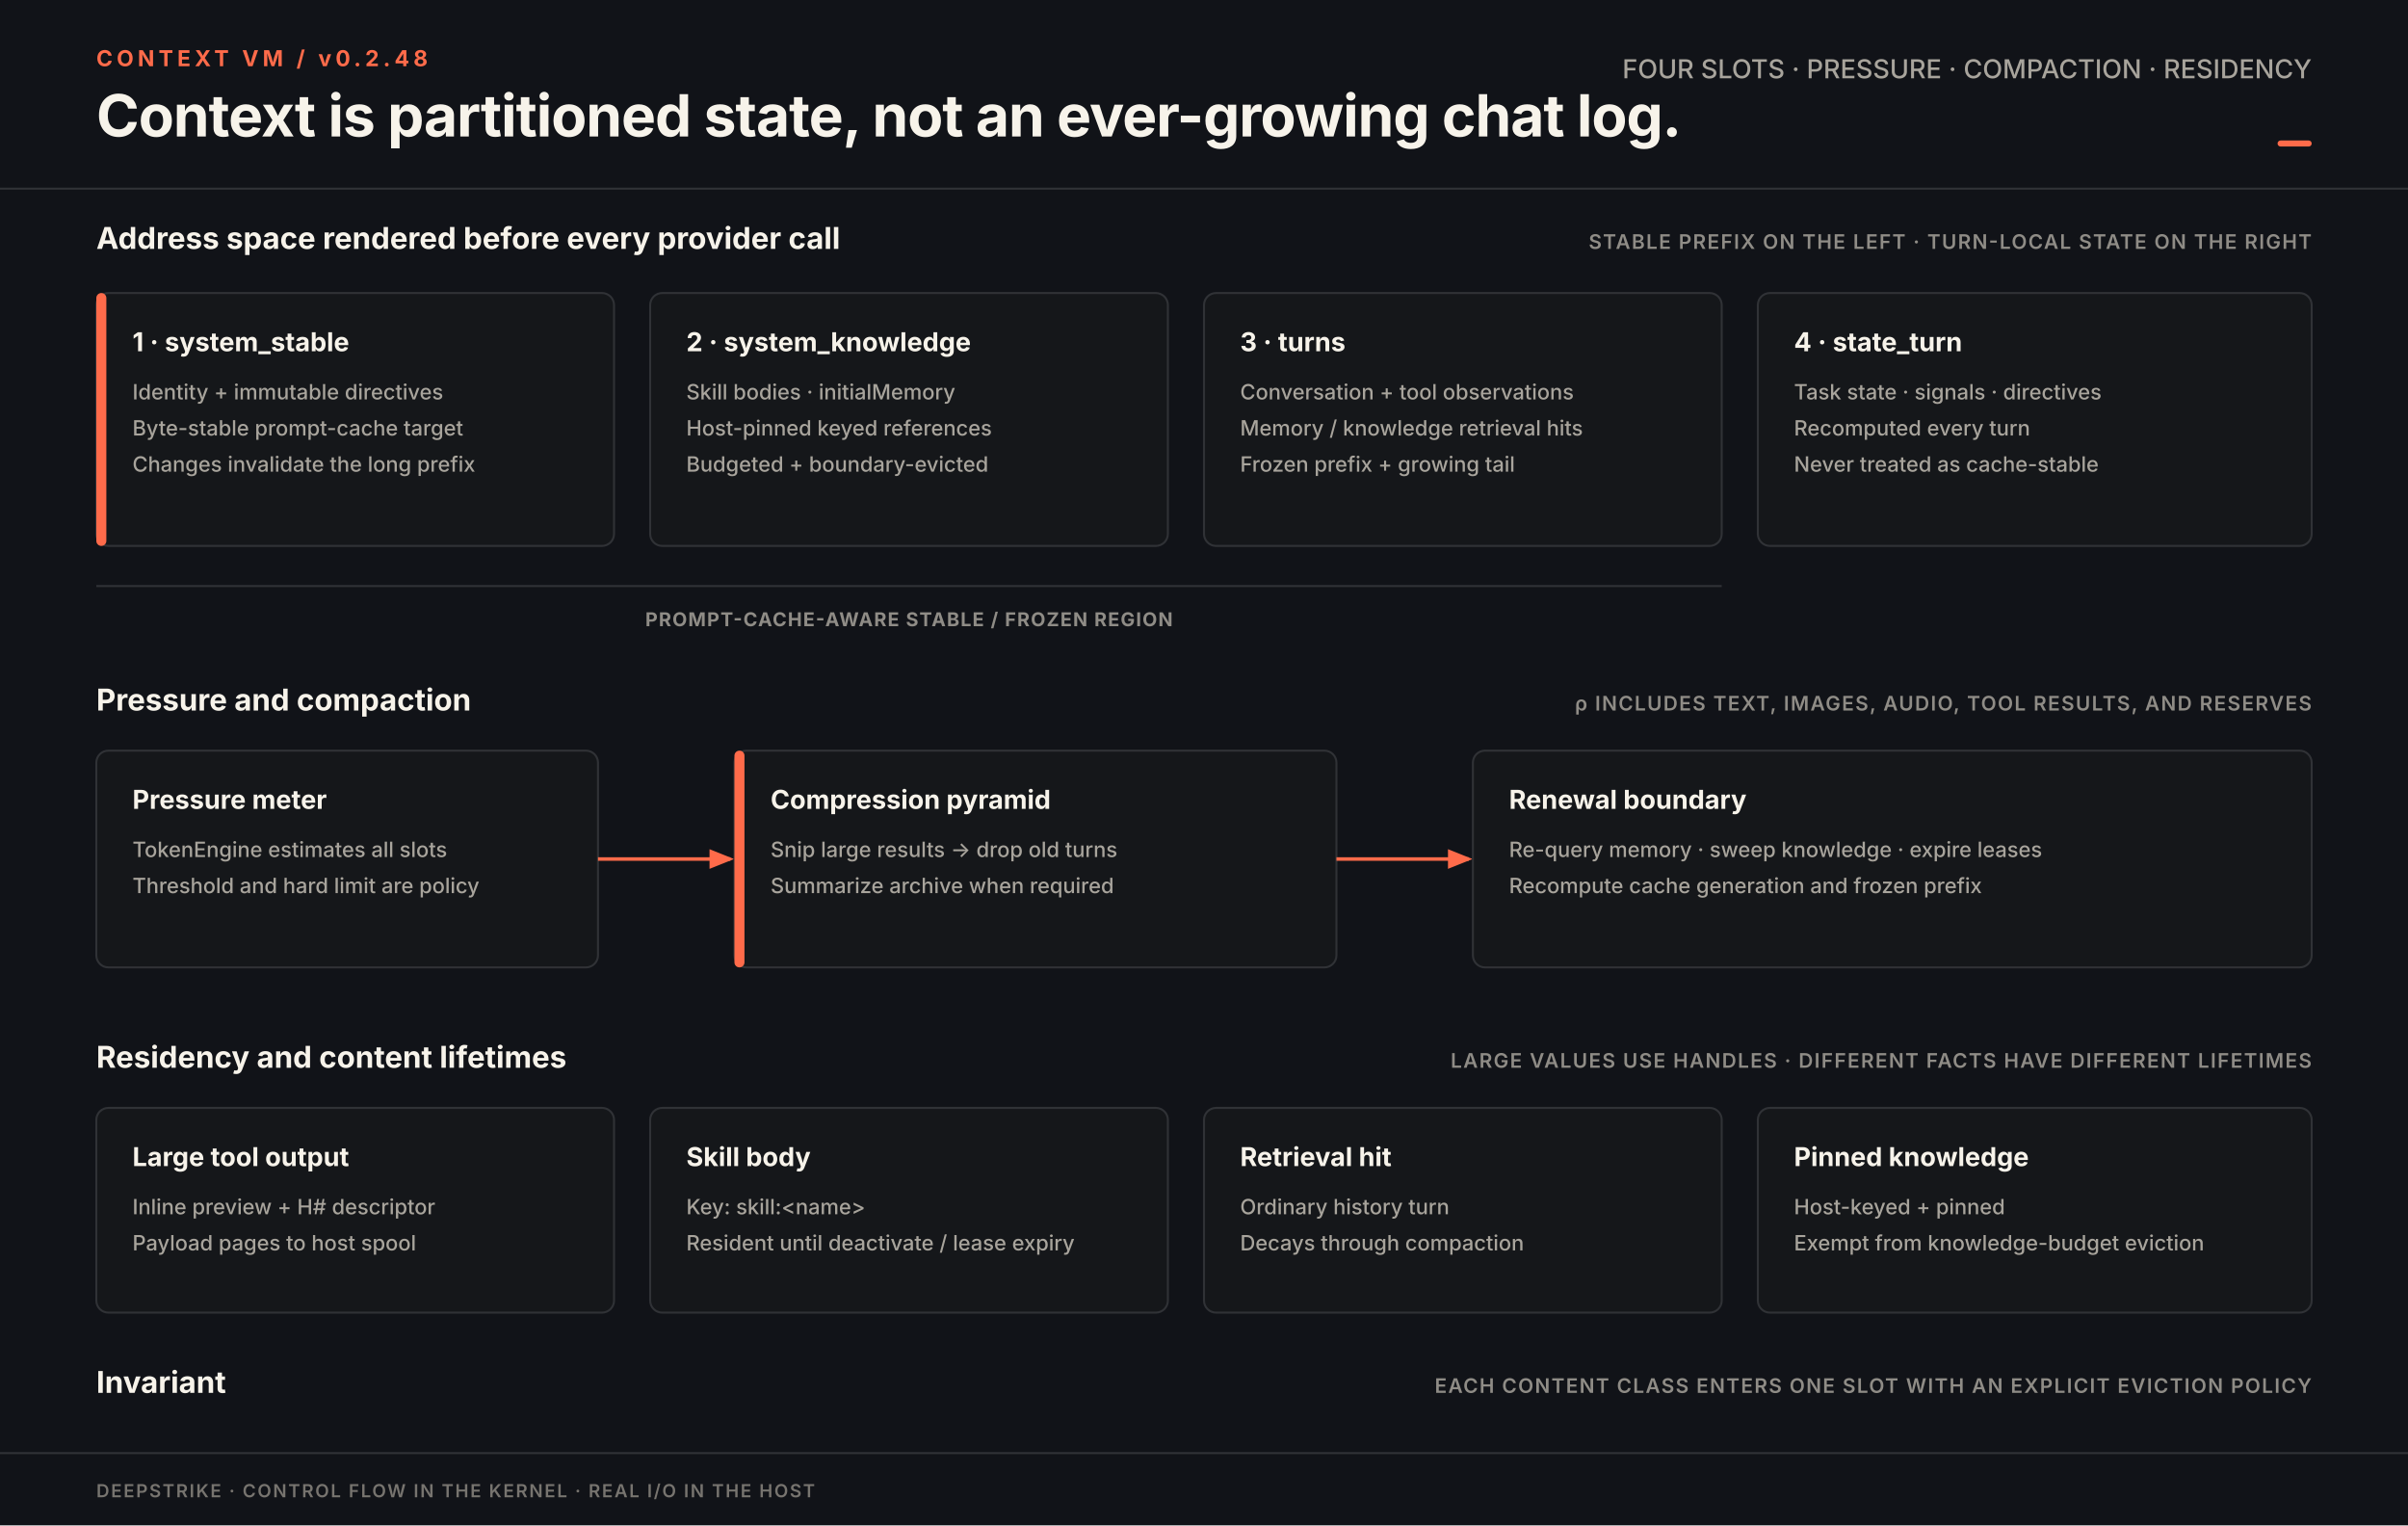
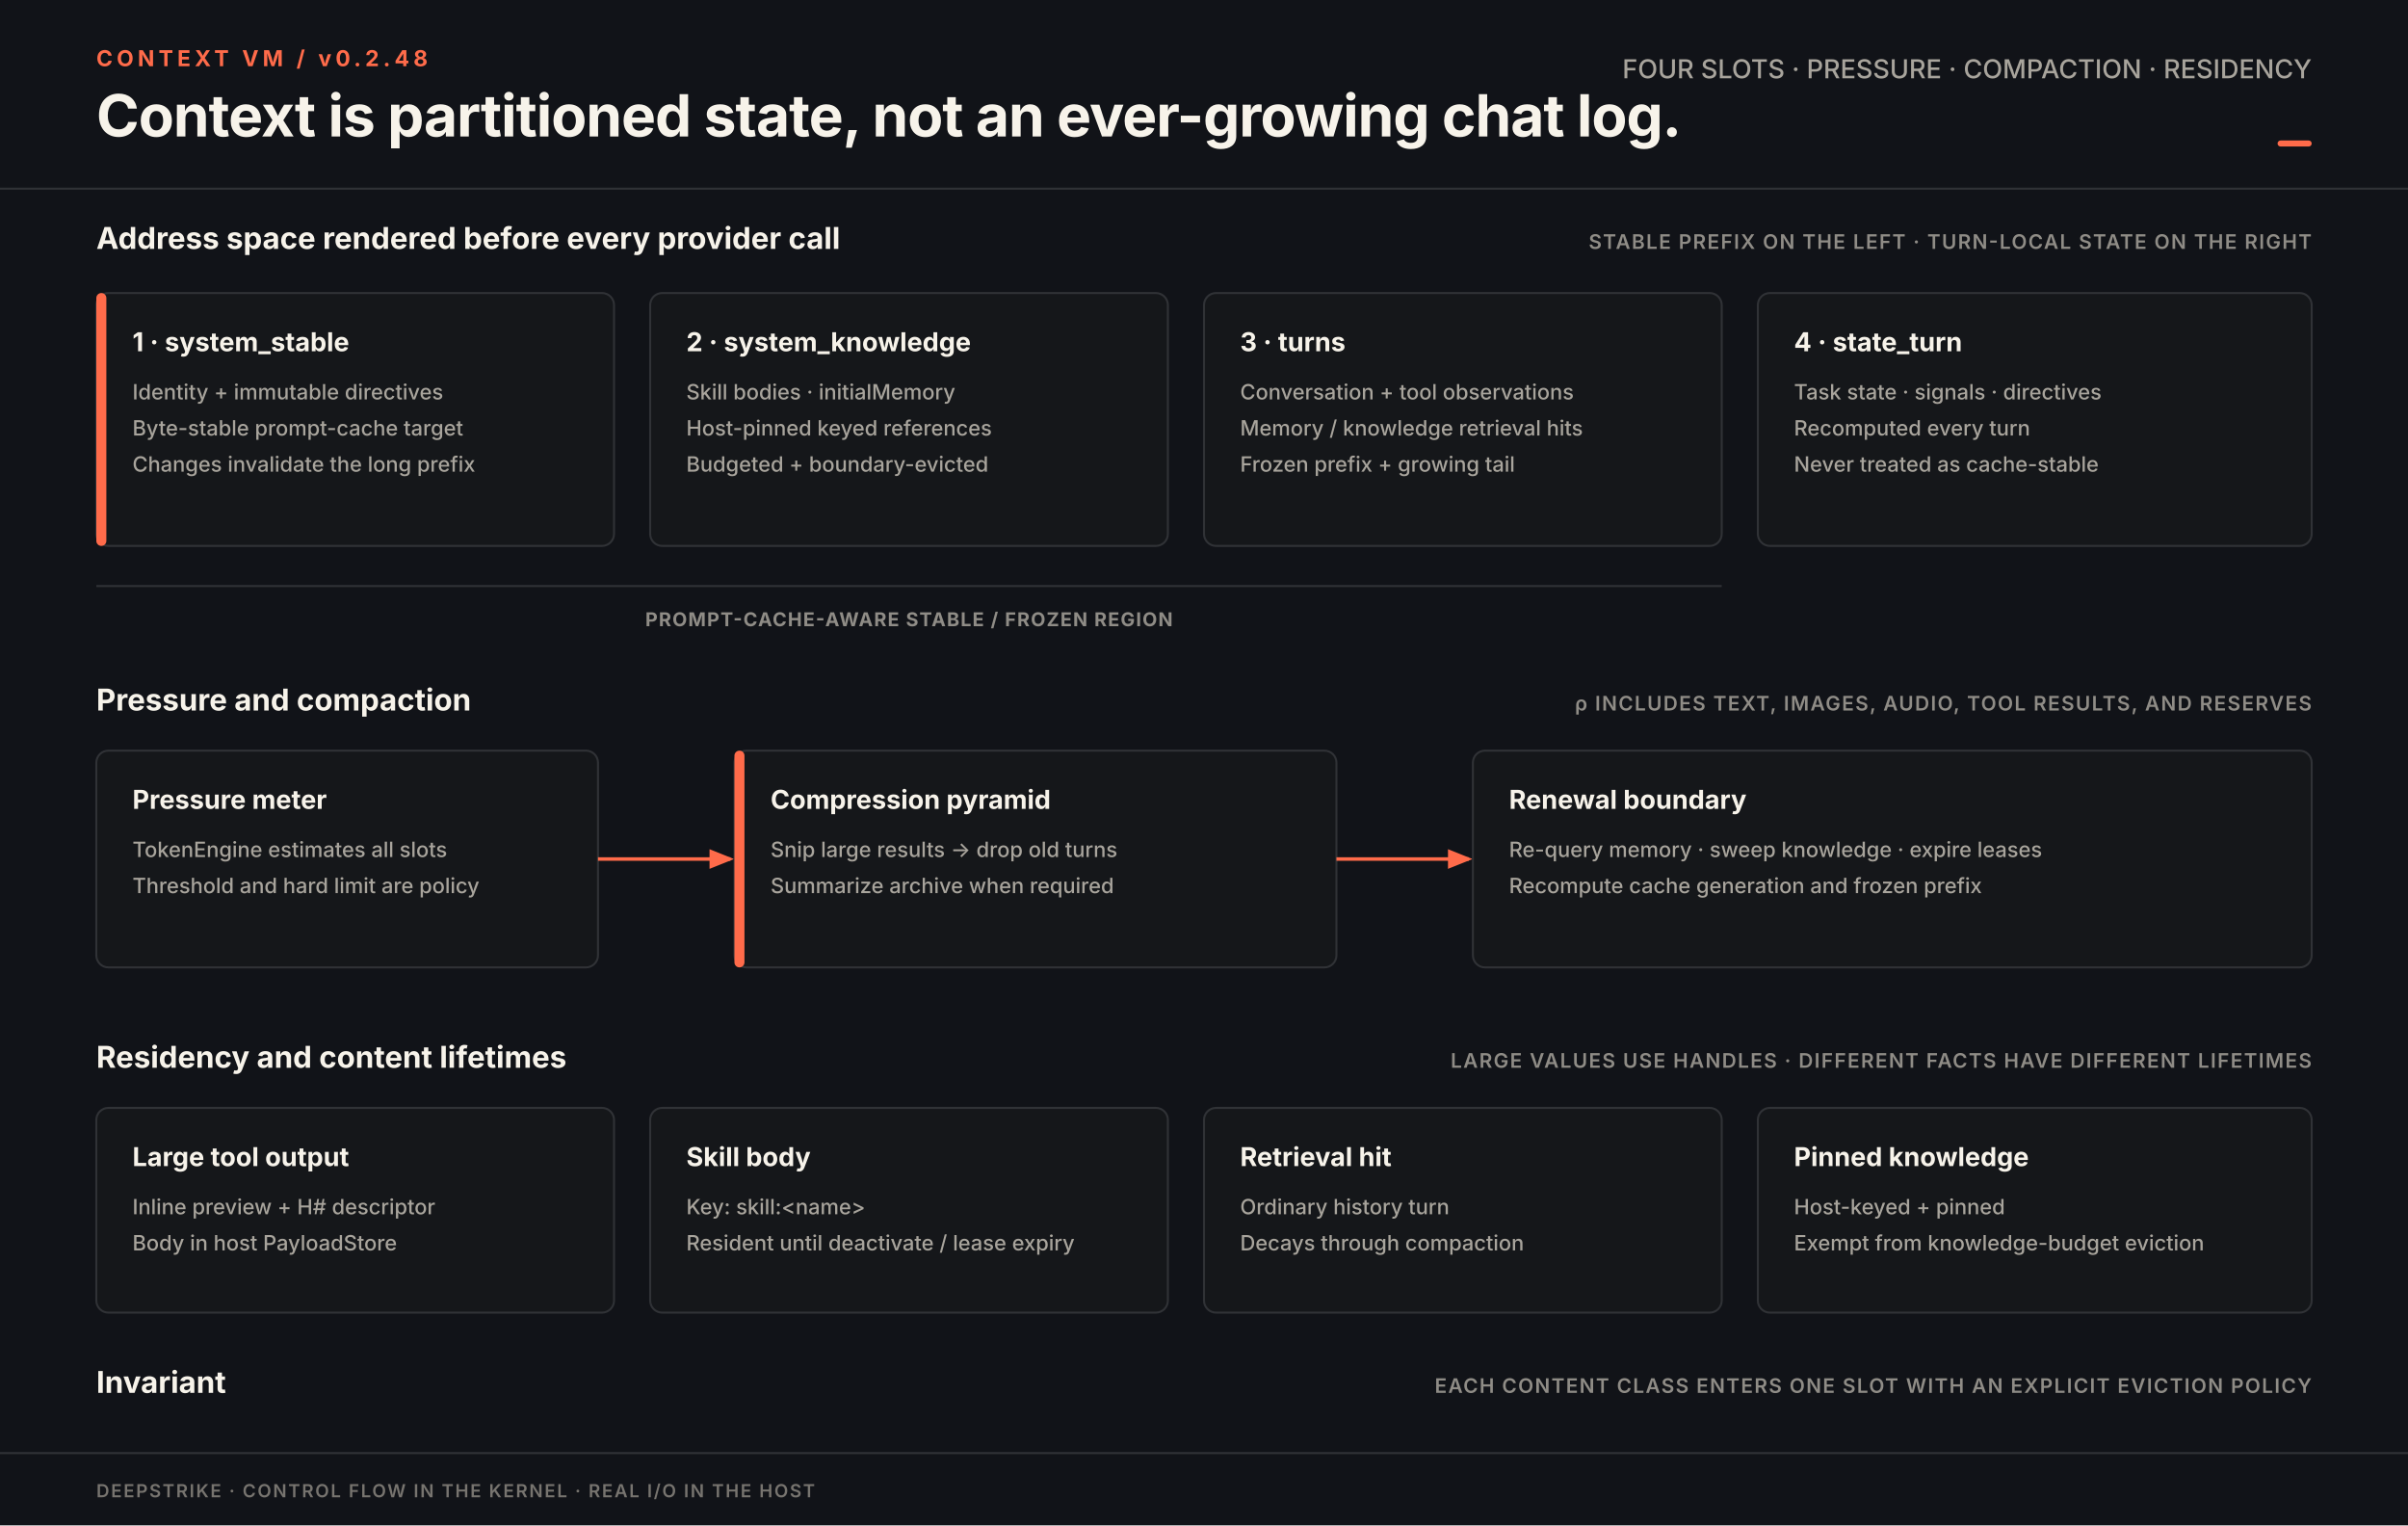
<svg xmlns="http://www.w3.org/2000/svg" viewBox="0 0 1200 760" role="img" aria-labelledby="title desc">
  <defs>
    <marker id="arrow-ivory" viewBox="0 0 10 10" refX="8.5" refY="5" markerWidth="7" markerHeight="7" orient="auto">
      <path d="M0 1 10 5 0 9Z" fill="#F7F3EA" />
    </marker>
    <marker id="arrow-coral" viewBox="0 0 10 10" refX="8.5" refY="5" markerWidth="7" markerHeight="7" orient="auto">
      <path d="M0 1 10 5 0 9Z" fill="#FF6B4A" />
    </marker>
    <style>
      text { font-family: Inter, ui-sans-serif, system-ui, -apple-system, "Segoe UI", "Noto Sans CJK SC", sans-serif; }
      .eyebrow { fill:#FF6B4A; font-size:11px; font-weight:700; letter-spacing:2px; }
      .title { fill:#F7F3EA; font-size:29px; font-weight:700; letter-spacing:-.45px; }
      .subtitle { fill:#A8A49C; font-size:13px; font-weight:450; }
      .section-title { fill:#F7F3EA; font-size:15px; font-weight:700; }
      .section-note { fill:#8F8C86; font-size:10px; font-weight:600; letter-spacing:.65px; }
      .card-title { fill:#F7F3EA; font-size:13px; font-weight:650; }
      .card-text { fill:#A8A49C; font-size:10.5px; font-weight:450; }
      .body { fill:#A8A49C; font-size:11px; font-weight:450; }
      .label { fill:#F7F3EA; font-size:11px; font-weight:650; }
      .micro { fill:#8F8C86; font-size:9.5px; font-weight:650; letter-spacing:.55px; }
      .pill-text { fill:#111318; font-size:9px; font-weight:750; letter-spacing:.5px; }
      .footer { fill:#77746F; font-size:9px; font-weight:600; letter-spacing:.8px; }
      .panel { fill:#15171A; stroke:#303236; stroke-width:1; }
      .panel-strong { fill:#191A1D; stroke:#F7F3EA; stroke-width:1.15; }
      .kernel { fill:#0D0F11; stroke:#3B3D41; stroke-width:1.2; }
      .soft { fill:#121316; stroke:#26282C; stroke-width:1; }
      .accent-fill { fill:#FF6B4A; }
      .pill.coral { fill:#FF6B4A; }
      .pill.ivory { fill:#F7F3EA; }
      .pill.muted { fill:#8F8C86; }
      .rule { fill:none; stroke:#303236; stroke-width:1; }
      .rule-coral { fill:none; stroke:#FF6B4A; stroke-width:1.2; }
      .flow { fill:none; stroke:#F7F3EA; stroke-width:1.45; marker-end:url(#arrow-ivory); }
      .flow-coral { stroke:#FF6B4A; stroke-width:1.75; marker-end:url(#arrow-coral); }
      .flow-dash { stroke-dasharray:5 5; }
    </style>
  </defs>
  <rect width="1200" height="760" fill="#111318" />
  <path d="M0 94H1200M0 724H1200" class="rule" />
  <text x="48" y="33" class="eyebrow" text-anchor="start">CONTEXT VM / v0.2.48</text>
  <text x="48" y="68" class="title" text-anchor="start">Context is partitioned state, not an ever-growing chat log.</text>
  <text x="1152" y="39" class="subtitle" text-anchor="end">FOUR SLOTS · PRESSURE · COMPACTION · RESIDENCY</text>
  <rect x="1135" y="70" width="17" height="3" rx="1.5" class="accent-fill" />
  <text x="48" y="124" class="section-title" text-anchor="start">Address space rendered before every provider call</text>
  <text x="1152" y="124" class="section-note" text-anchor="end">STABLE PREFIX ON THE LEFT · TURN-LOCAL STATE ON THE RIGHT</text>
  <g>
    <rect x="48" y="146" width="258" height="126" rx="6" class="panel" />
    <rect x="48" y="146" width="5" height="126" rx="2.5" class="accent-fill" />
    <text x="66" y="175" class="card-title" text-anchor="start">1 · system_stable</text>
    <text x="66" y="199" class="card-text" text-anchor="start">Identity + immutable directives</text>
    <text x="66" y="217" class="card-text" text-anchor="start">Byte-stable prompt-cache target</text>
    <text x="66" y="235" class="card-text" text-anchor="start">Changes invalidate the long prefix</text>
  </g>
  <g>
    <rect x="324" y="146" width="258" height="126" rx="6" class="panel" />
    <text x="342" y="175" class="card-title" text-anchor="start">2 · system_knowledge</text>
    <text x="342" y="199" class="card-text" text-anchor="start">Skill bodies · initialMemory</text>
    <text x="342" y="217" class="card-text" text-anchor="start">Host-pinned keyed references</text>
    <text x="342" y="235" class="card-text" text-anchor="start">Budgeted + boundary-evicted</text>
  </g>
  <g>
    <rect x="600" y="146" width="258" height="126" rx="6" class="panel" />
    <text x="618" y="175" class="card-title" text-anchor="start">3 · turns</text>
    <text x="618" y="199" class="card-text" text-anchor="start">Conversation + tool observations</text>
    <text x="618" y="217" class="card-text" text-anchor="start">Memory / knowledge retrieval hits</text>
    <text x="618" y="235" class="card-text" text-anchor="start">Frozen prefix + growing tail</text>
  </g>
  <g>
    <rect x="876" y="146" width="276" height="126" rx="6" class="panel" />
    <text x="894" y="175" class="card-title" text-anchor="start">4 · state_turn</text>
    <text x="894" y="199" class="card-text" text-anchor="start">Task state · signals · directives</text>
    <text x="894" y="217" class="card-text" text-anchor="start">Recomputed every turn</text>
    <text x="894" y="235" class="card-text" text-anchor="start">Never treated as cache-stable</text>
  </g>
  <path d="M48 292H858" class="rule" />
  <text x="453" y="312" class="micro" text-anchor="middle">PROMPT-CACHE-AWARE STABLE / FROZEN REGION</text>
  <text x="48" y="354" class="section-title" text-anchor="start">Pressure and compaction</text>
  <text x="1152" y="354" class="section-note" text-anchor="end">ρ INCLUDES TEXT, IMAGES, AUDIO, TOOL RESULTS, AND RESERVES</text>
  <g>
    <rect x="48" y="374" width="250" height="108" rx="6" class="panel" />
    <text x="66" y="403" class="card-title" text-anchor="start">Pressure meter</text>
    <text x="66" y="427" class="card-text" text-anchor="start">TokenEngine estimates all slots</text>
    <text x="66" y="445" class="card-text" text-anchor="start">Threshold and hard limit are policy</text>
  </g>
  <path d="M298 428H364" class="flow flow-coral" />
  <g>
    <rect x="366" y="374" width="300" height="108" rx="6" class="panel" />
    <rect x="366" y="374" width="5" height="108" rx="2.5" class="accent-fill" />
    <text x="384" y="403" class="card-title" text-anchor="start">Compression pyramid</text>
    <text x="384" y="427" class="card-text" text-anchor="start">Snip large results → drop old turns</text>
    <text x="384" y="445" class="card-text" text-anchor="start">Summarize archive when required</text>
  </g>
  <path d="M666 428H732" class="flow flow-coral" />
  <g>
    <rect x="734" y="374" width="418" height="108" rx="6" class="panel" />
    <text x="752" y="403" class="card-title" text-anchor="start">Renewal boundary</text>
    <text x="752" y="427" class="card-text" text-anchor="start">Re-query memory · sweep knowledge · expire leases</text>
    <text x="752" y="445" class="card-text" text-anchor="start">Recompute cache generation and frozen prefix</text>
  </g>
  <text x="48" y="532" class="section-title" text-anchor="start">Residency and content lifetimes</text>
  <text x="1152" y="532" class="section-note" text-anchor="end">LARGE VALUES USE HANDLES · DIFFERENT FACTS HAVE DIFFERENT LIFETIMES</text>
  <g>
    <rect x="48" y="552" width="258" height="102" rx="6" class="panel" />
    <text x="66" y="581" class="card-title" text-anchor="start">Large tool output</text>
    <text x="66" y="605" class="card-text" text-anchor="start">Inline preview + H# descriptor</text>
-     <text x="66" y="623" class="card-text" text-anchor="start">Payload pages to host spool</text>
+     <text x="66" y="623" class="card-text" text-anchor="start">Body in host PayloadStore</text>
  </g>
  <g>
    <rect x="324" y="552" width="258" height="102" rx="6" class="panel" />
    <text x="342" y="581" class="card-title" text-anchor="start">Skill body</text>
    <text x="342" y="605" class="card-text" text-anchor="start">Key: skill:&lt;name&gt;</text>
    <text x="342" y="623" class="card-text" text-anchor="start">Resident until deactivate / lease expiry</text>
  </g>
  <g>
    <rect x="600" y="552" width="258" height="102" rx="6" class="panel" />
    <text x="618" y="581" class="card-title" text-anchor="start">Retrieval hit</text>
    <text x="618" y="605" class="card-text" text-anchor="start">Ordinary history turn</text>
    <text x="618" y="623" class="card-text" text-anchor="start">Decays through compaction</text>
  </g>
  <g>
    <rect x="876" y="552" width="276" height="102" rx="6" class="panel" />
    <text x="894" y="581" class="card-title" text-anchor="start">Pinned knowledge</text>
    <text x="894" y="605" class="card-text" text-anchor="start">Host-keyed + pinned</text>
    <text x="894" y="623" class="card-text" text-anchor="start">Exempt from knowledge-budget eviction</text>
  </g>
  <text x="48" y="694" class="section-title" text-anchor="start">Invariant</text>
  <text x="1152" y="694" class="section-note" text-anchor="end">EACH CONTENT CLASS ENTERS ONE SLOT WITH AN EXPLICIT EVICTION POLICY</text>
  <text x="48" y="746" class="footer" text-anchor="start">DEEPSTRIKE · CONTROL FLOW IN THE KERNEL · REAL I/O IN THE HOST</text>
</svg>
